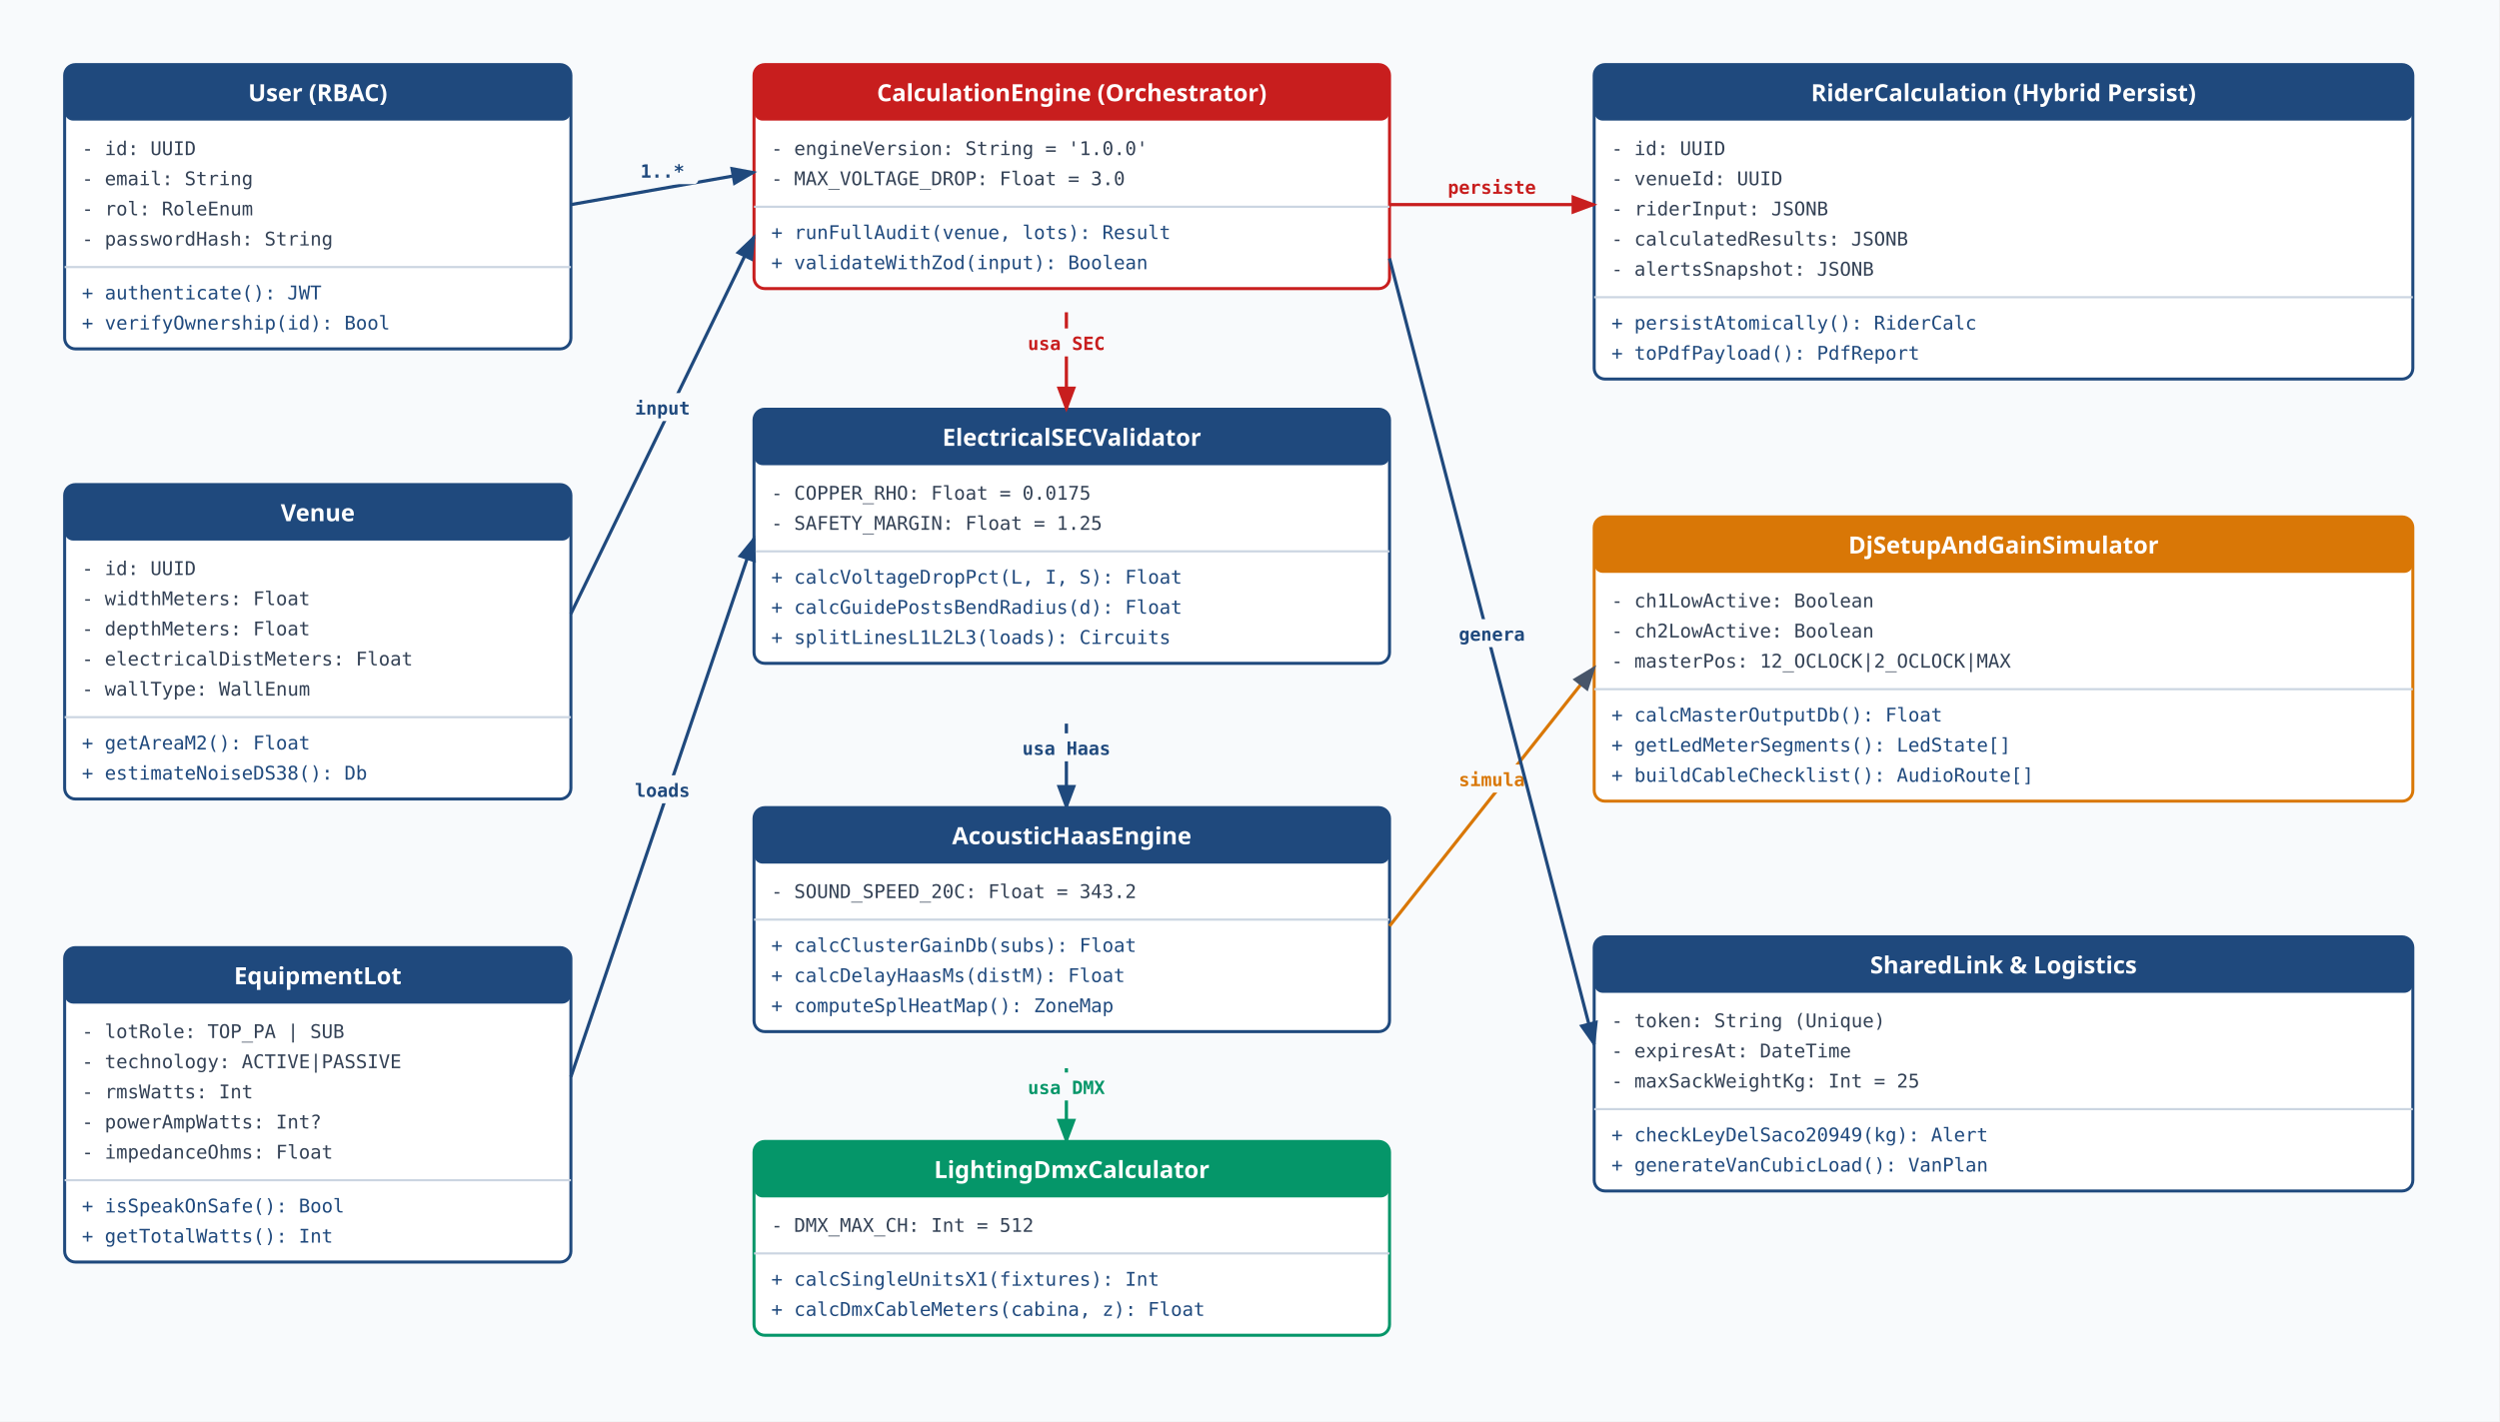
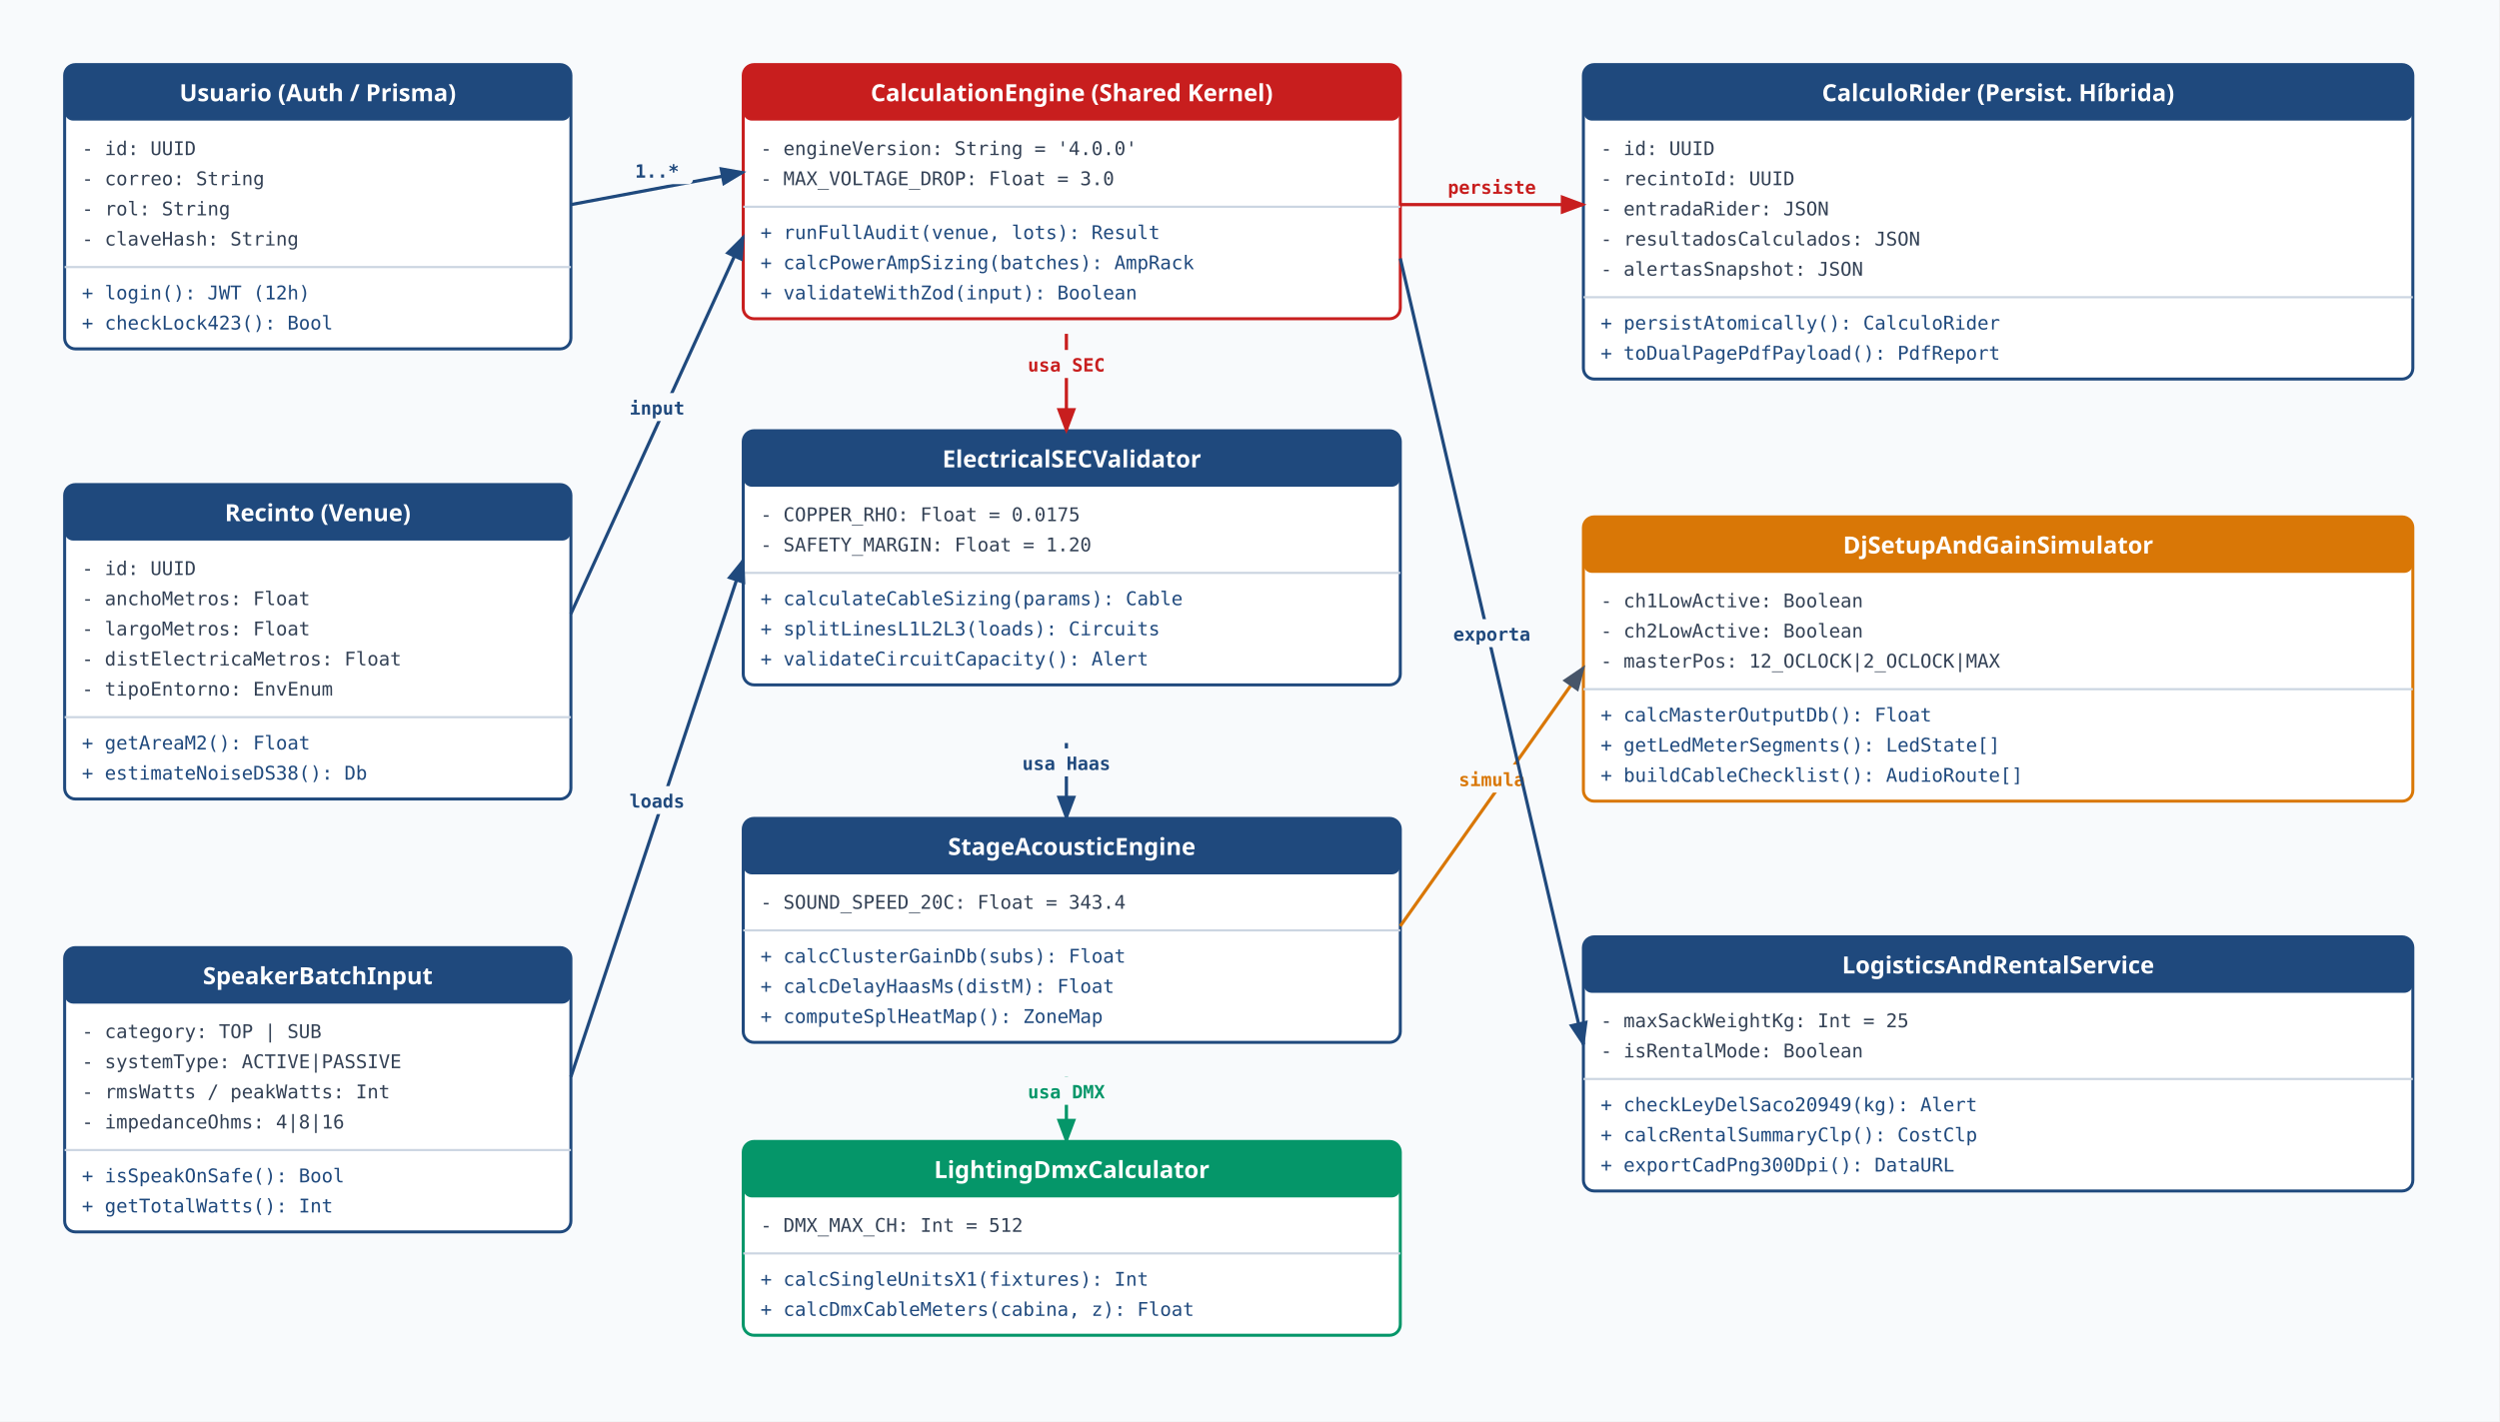
<svg xmlns="http://www.w3.org/2000/svg" viewBox="0 0 1160 660">
  <defs>
    <marker id="arr" markerWidth="8" markerHeight="6" refX="7" refY="3" orient="auto">
      <polygon points="0 0, 8 3, 0 6" fill="#475569" />
    </marker>
    <marker id="arr-navy" markerWidth="8" markerHeight="6" refX="7" refY="3" orient="auto">
      <polygon points="0 0, 8 3, 0 6" fill="#1F497D" />
    </marker>
    <marker id="arr-red" markerWidth="8" markerHeight="6" refX="7" refY="3" orient="auto">
      <polygon points="0 0, 8 3, 0 6" fill="#c81e1e" />
    </marker>
    <marker id="arr-green" markerWidth="8" markerHeight="6" refX="7" refY="3" orient="auto">
      <polygon points="0 0, 8 3, 0 6" fill="#059669" />
    </marker>
    <marker id="hollow-tri" markerWidth="10" markerHeight="8" refX="9" refY="4" orient="auto">
      <polygon points="0 0, 10 4, 0 8" fill="#ffffff" stroke="#1F497D" stroke-width="1.2" />
    </marker>
  </defs>
  <rect width="100%" height="100%" fill="#f8fafc" />
  <rect x="30" y="30" width="235" height="132" rx="5" fill="#ffffff" stroke="#1F497D" stroke-width="1.4" />
  <rect x="30" y="30" width="235" height="26" rx="4" fill="#1F497D" />
-   <text x="147.5" y="47" fill="#ffffff" font-size="11" font-weight="700" font-family="Segoe UI, sans-serif" text-anchor="middle">User (RBAC)</text>
+   <text x="147.5" y="47" fill="#ffffff" font-size="11" font-weight="700" font-family="Segoe UI, sans-serif" text-anchor="middle">Usuario (Auth / Prisma)</text>
  <text x="38" y="72" fill="#334155" font-size="8.8" font-family="Consolas, monospace">- id: UUID</text>
-   <text x="38" y="86" fill="#334155" font-size="8.8" font-family="Consolas, monospace">- email: String</text>
-   <text x="38" y="100" fill="#334155" font-size="8.8" font-family="Consolas, monospace">- rol: RoleEnum</text>
-   <text x="38" y="114" fill="#334155" font-size="8.8" font-family="Consolas, monospace">- passwordHash: String</text>
+   <text x="38" y="86" fill="#334155" font-size="8.8" font-family="Consolas, monospace">- correo: String</text>
+   <text x="38" y="100" fill="#334155" font-size="8.8" font-family="Consolas, monospace">- rol: String</text>
+   <text x="38" y="114" fill="#334155" font-size="8.8" font-family="Consolas, monospace">- claveHash: String</text>
  <line x1="30" y1="124" x2="265" y2="124" stroke="#cbd5e1" stroke-width="1" />
-   <text x="38" y="139" fill="#1F497D" font-size="8.8" font-family="Consolas, monospace">+ authenticate(): JWT</text>
-   <text x="38" y="153" fill="#1F497D" font-size="8.8" font-family="Consolas, monospace">+ verifyOwnership(id): Bool</text>
+   <text x="38" y="139" fill="#1F497D" font-size="8.8" font-family="Consolas, monospace">+ login(): JWT (12h)</text>
+   <text x="38" y="153" fill="#1F497D" font-size="8.8" font-family="Consolas, monospace">+ checkLock423(): Bool</text>
  <rect x="30" y="225" width="235" height="146" rx="5" fill="#ffffff" stroke="#1F497D" stroke-width="1.4" />
  <rect x="30" y="225" width="235" height="26" rx="4" fill="#1F497D" />
-   <text x="147.5" y="242" fill="#ffffff" font-size="11" font-weight="700" font-family="Segoe UI, sans-serif" text-anchor="middle">Venue</text>
+   <text x="147.5" y="242" fill="#ffffff" font-size="11" font-weight="700" font-family="Segoe UI, sans-serif" text-anchor="middle">Recinto (Venue)</text>
  <text x="38" y="267" fill="#334155" font-size="8.8" font-family="Consolas, monospace">- id: UUID</text>
-   <text x="38" y="281" fill="#334155" font-size="8.8" font-family="Consolas, monospace">- widthMeters: Float</text>
-   <text x="38" y="295" fill="#334155" font-size="8.8" font-family="Consolas, monospace">- depthMeters: Float</text>
-   <text x="38" y="309" fill="#334155" font-size="8.8" font-family="Consolas, monospace">- electricalDistMeters: Float</text>
-   <text x="38" y="323" fill="#334155" font-size="8.8" font-family="Consolas, monospace">- wallType: WallEnum</text>
+   <text x="38" y="281" fill="#334155" font-size="8.8" font-family="Consolas, monospace">- anchoMetros: Float</text>
+   <text x="38" y="295" fill="#334155" font-size="8.8" font-family="Consolas, monospace">- largoMetros: Float</text>
+   <text x="38" y="309" fill="#334155" font-size="8.8" font-family="Consolas, monospace">- distElectricaMetros: Float</text>
+   <text x="38" y="323" fill="#334155" font-size="8.8" font-family="Consolas, monospace">- tipoEntorno: EnvEnum</text>
  <line x1="30" y1="333" x2="265" y2="333" stroke="#cbd5e1" stroke-width="1" />
  <text x="38" y="348" fill="#1F497D" font-size="8.8" font-family="Consolas, monospace">+ getAreaM2(): Float</text>
  <text x="38" y="362" fill="#1F497D" font-size="8.8" font-family="Consolas, monospace">+ estimateNoiseDS38(): Db</text>
-   <rect x="30" y="440" width="235" height="146" rx="5" fill="#ffffff" stroke="#1F497D" stroke-width="1.4" />
+   <rect x="30" y="440" width="235" height="132" rx="5" fill="#ffffff" stroke="#1F497D" stroke-width="1.4" />
  <rect x="30" y="440" width="235" height="26" rx="4" fill="#1F497D" />
-   <text x="147.5" y="457" fill="#ffffff" font-size="11" font-weight="700" font-family="Segoe UI, sans-serif" text-anchor="middle">EquipmentLot</text>
-   <text x="38" y="482" fill="#334155" font-size="8.8" font-family="Consolas, monospace">- lotRole: TOP_PA | SUB</text>
-   <text x="38" y="496" fill="#334155" font-size="8.8" font-family="Consolas, monospace">- technology: ACTIVE|PASSIVE</text>
-   <text x="38" y="510" fill="#334155" font-size="8.8" font-family="Consolas, monospace">- rmsWatts: Int</text>
-   <text x="38" y="524" fill="#334155" font-size="8.8" font-family="Consolas, monospace">- powerAmpWatts: Int?</text>
-   <text x="38" y="538" fill="#334155" font-size="8.8" font-family="Consolas, monospace">- impedanceOhms: Float</text>
-   <line x1="30" y1="548" x2="265" y2="548" stroke="#cbd5e1" stroke-width="1" />
-   <text x="38" y="563" fill="#1F497D" font-size="8.8" font-family="Consolas, monospace">+ isSpeakOnSafe(): Bool</text>
-   <text x="38" y="577" fill="#1F497D" font-size="8.8" font-family="Consolas, monospace">+ getTotalWatts(): Int</text>
-   <rect x="350" y="30" width="295" height="104" rx="5" fill="#ffffff" stroke="#c81e1e" stroke-width="1.4" />
-   <rect x="350" y="30" width="295" height="26" rx="4" fill="#c81e1e" />
-   <text x="497.5" y="47" fill="#ffffff" font-size="11" font-weight="700" font-family="Segoe UI, sans-serif" text-anchor="middle">CalculationEngine (Orchestrator)</text>
-   <text x="358" y="72" fill="#334155" font-size="8.8" font-family="Consolas, monospace">- engineVersion: String = '1.0.0'</text>
-   <text x="358" y="86" fill="#334155" font-size="8.8" font-family="Consolas, monospace">- MAX_VOLTAGE_DROP: Float = 3.0</text>
-   <line x1="350" y1="96" x2="645" y2="96" stroke="#cbd5e1" stroke-width="1" />
-   <text x="358" y="111" fill="#1F497D" font-size="8.8" font-family="Consolas, monospace">+ runFullAudit(venue, lots): Result</text>
-   <text x="358" y="125" fill="#1F497D" font-size="8.8" font-family="Consolas, monospace">+ validateWithZod(input): Boolean</text>
-   <rect x="350" y="190" width="295" height="118" rx="5" fill="#ffffff" stroke="#1F497D" stroke-width="1.4" />
-   <rect x="350" y="190" width="295" height="26" rx="4" fill="#1F497D" />
-   <text x="497.5" y="207" fill="#ffffff" font-size="11" font-weight="700" font-family="Segoe UI, sans-serif" text-anchor="middle">ElectricalSECValidator</text>
-   <text x="358" y="232" fill="#334155" font-size="8.8" font-family="Consolas, monospace">- COPPER_RHO: Float = 0.0175</text>
-   <text x="358" y="246" fill="#334155" font-size="8.8" font-family="Consolas, monospace">- SAFETY_MARGIN: Float = 1.25</text>
-   <line x1="350" y1="256" x2="645" y2="256" stroke="#cbd5e1" stroke-width="1" />
-   <text x="358" y="271" fill="#1F497D" font-size="8.8" font-family="Consolas, monospace">+ calcVoltageDropPct(L, I, S): Float</text>
-   <text x="358" y="285" fill="#1F497D" font-size="8.8" font-family="Consolas, monospace">+ calcGuidePostsBendRadius(d): Float</text>
-   <text x="358" y="299" fill="#1F497D" font-size="8.8" font-family="Consolas, monospace">+ splitLinesL1L2L3(loads): Circuits</text>
-   <rect x="350" y="375" width="295" height="104" rx="5" fill="#ffffff" stroke="#1F497D" stroke-width="1.4" />
-   <rect x="350" y="375" width="295" height="26" rx="4" fill="#1F497D" />
-   <text x="497.5" y="392" fill="#ffffff" font-size="11" font-weight="700" font-family="Segoe UI, sans-serif" text-anchor="middle">AcousticHaasEngine</text>
-   <text x="358" y="417" fill="#334155" font-size="8.8" font-family="Consolas, monospace">- SOUND_SPEED_20C: Float = 343.2</text>
-   <line x1="350" y1="427" x2="645" y2="427" stroke="#cbd5e1" stroke-width="1" />
-   <text x="358" y="442" fill="#1F497D" font-size="8.8" font-family="Consolas, monospace">+ calcClusterGainDb(subs): Float</text>
-   <text x="358" y="456" fill="#1F497D" font-size="8.8" font-family="Consolas, monospace">+ calcDelayHaasMs(distM): Float</text>
-   <text x="358" y="470" fill="#1F497D" font-size="8.8" font-family="Consolas, monospace">+ computeSplHeatMap(): ZoneMap</text>
-   <rect x="350" y="530" width="295" height="90" rx="5" fill="#ffffff" stroke="#059669" stroke-width="1.4" />
-   <rect x="350" y="530" width="295" height="26" rx="4" fill="#059669" />
+   <text x="147.5" y="457" fill="#ffffff" font-size="11" font-weight="700" font-family="Segoe UI, sans-serif" text-anchor="middle">SpeakerBatchInput</text>
+   <text x="38" y="482" fill="#334155" font-size="8.8" font-family="Consolas, monospace">- category: TOP | SUB</text>
+   <text x="38" y="496" fill="#334155" font-size="8.8" font-family="Consolas, monospace">- systemType: ACTIVE|PASSIVE</text>
+   <text x="38" y="510" fill="#334155" font-size="8.8" font-family="Consolas, monospace">- rmsWatts / peakWatts: Int</text>
+   <text x="38" y="524" fill="#334155" font-size="8.8" font-family="Consolas, monospace">- impedanceOhms: 4|8|16</text>
+   <line x1="30" y1="534" x2="265" y2="534" stroke="#cbd5e1" stroke-width="1" />
+   <text x="38" y="549" fill="#1F497D" font-size="8.8" font-family="Consolas, monospace">+ isSpeakOnSafe(): Bool</text>
+   <text x="38" y="563" fill="#1F497D" font-size="8.8" font-family="Consolas, monospace">+ getTotalWatts(): Int</text>
+   <rect x="345" y="30" width="305" height="118" rx="5" fill="#ffffff" stroke="#c81e1e" stroke-width="1.4" />
+   <rect x="345" y="30" width="305" height="26" rx="4" fill="#c81e1e" />
+   <text x="497.5" y="47" fill="#ffffff" font-size="11" font-weight="700" font-family="Segoe UI, sans-serif" text-anchor="middle">CalculationEngine (Shared Kernel)</text>
+   <text x="353" y="72" fill="#334155" font-size="8.8" font-family="Consolas, monospace">- engineVersion: String = '4.0.0'</text>
+   <text x="353" y="86" fill="#334155" font-size="8.8" font-family="Consolas, monospace">- MAX_VOLTAGE_DROP: Float = 3.0</text>
+   <line x1="345" y1="96" x2="650" y2="96" stroke="#cbd5e1" stroke-width="1" />
+   <text x="353" y="111" fill="#1F497D" font-size="8.8" font-family="Consolas, monospace">+ runFullAudit(venue, lots): Result</text>
+   <text x="353" y="125" fill="#1F497D" font-size="8.8" font-family="Consolas, monospace">+ calcPowerAmpSizing(batches): AmpRack</text>
+   <text x="353" y="139" fill="#1F497D" font-size="8.8" font-family="Consolas, monospace">+ validateWithZod(input): Boolean</text>
+   <rect x="345" y="200" width="305" height="118" rx="5" fill="#ffffff" stroke="#1F497D" stroke-width="1.4" />
+   <rect x="345" y="200" width="305" height="26" rx="4" fill="#1F497D" />
+   <text x="497.5" y="217" fill="#ffffff" font-size="11" font-weight="700" font-family="Segoe UI, sans-serif" text-anchor="middle">ElectricalSECValidator</text>
+   <text x="353" y="242" fill="#334155" font-size="8.8" font-family="Consolas, monospace">- COPPER_RHO: Float = 0.0175</text>
+   <text x="353" y="256" fill="#334155" font-size="8.8" font-family="Consolas, monospace">- SAFETY_MARGIN: Float = 1.20</text>
+   <line x1="345" y1="266" x2="650" y2="266" stroke="#cbd5e1" stroke-width="1" />
+   <text x="353" y="281" fill="#1F497D" font-size="8.8" font-family="Consolas, monospace">+ calculateCableSizing(params): Cable</text>
+   <text x="353" y="295" fill="#1F497D" font-size="8.8" font-family="Consolas, monospace">+ splitLinesL1L2L3(loads): Circuits</text>
+   <text x="353" y="309" fill="#1F497D" font-size="8.8" font-family="Consolas, monospace">+ validateCircuitCapacity(): Alert</text>
+   <rect x="345" y="380" width="305" height="104" rx="5" fill="#ffffff" stroke="#1F497D" stroke-width="1.4" />
+   <rect x="345" y="380" width="305" height="26" rx="4" fill="#1F497D" />
+   <text x="497.5" y="397" fill="#ffffff" font-size="11" font-weight="700" font-family="Segoe UI, sans-serif" text-anchor="middle">StageAcousticEngine</text>
+   <text x="353" y="422" fill="#334155" font-size="8.8" font-family="Consolas, monospace">- SOUND_SPEED_20C: Float = 343.4</text>
+   <line x1="345" y1="432" x2="650" y2="432" stroke="#cbd5e1" stroke-width="1" />
+   <text x="353" y="447" fill="#1F497D" font-size="8.8" font-family="Consolas, monospace">+ calcClusterGainDb(subs): Float</text>
+   <text x="353" y="461" fill="#1F497D" font-size="8.8" font-family="Consolas, monospace">+ calcDelayHaasMs(distM): Float</text>
+   <text x="353" y="475" fill="#1F497D" font-size="8.8" font-family="Consolas, monospace">+ computeSplHeatMap(): ZoneMap</text>
+   <rect x="345" y="530" width="305" height="90" rx="5" fill="#ffffff" stroke="#059669" stroke-width="1.4" />
+   <rect x="345" y="530" width="305" height="26" rx="4" fill="#059669" />
  <text x="497.5" y="547" fill="#ffffff" font-size="11" font-weight="700" font-family="Segoe UI, sans-serif" text-anchor="middle">LightingDmxCalculator</text>
-   <text x="358" y="572" fill="#334155" font-size="8.8" font-family="Consolas, monospace">- DMX_MAX_CH: Int = 512</text>
-   <line x1="350" y1="582" x2="645" y2="582" stroke="#cbd5e1" stroke-width="1" />
-   <text x="358" y="597" fill="#1F497D" font-size="8.8" font-family="Consolas, monospace">+ calcSingleUnitsX1(fixtures): Int</text>
-   <text x="358" y="611" fill="#1F497D" font-size="8.8" font-family="Consolas, monospace">+ calcDmxCableMeters(cabina, z): Float</text>
-   <rect x="740" y="30" width="380" height="146" rx="5" fill="#ffffff" stroke="#1F497D" stroke-width="1.4" />
-   <rect x="740" y="30" width="380" height="26" rx="4" fill="#1F497D" />
-   <text x="930.0" y="47" fill="#ffffff" font-size="11" font-weight="700" font-family="Segoe UI, sans-serif" text-anchor="middle">RiderCalculation (Hybrid Persist)</text>
-   <text x="748" y="72" fill="#334155" font-size="8.8" font-family="Consolas, monospace">- id: UUID</text>
-   <text x="748" y="86" fill="#334155" font-size="8.8" font-family="Consolas, monospace">- venueId: UUID</text>
-   <text x="748" y="100" fill="#334155" font-size="8.8" font-family="Consolas, monospace">- riderInput: JSONB</text>
-   <text x="748" y="114" fill="#334155" font-size="8.8" font-family="Consolas, monospace">- calculatedResults: JSONB</text>
-   <text x="748" y="128" fill="#334155" font-size="8.8" font-family="Consolas, monospace">- alertsSnapshot: JSONB</text>
-   <line x1="740" y1="138" x2="1120" y2="138" stroke="#cbd5e1" stroke-width="1" />
-   <text x="748" y="153" fill="#1F497D" font-size="8.8" font-family="Consolas, monospace">+ persistAtomically(): RiderCalc</text>
-   <text x="748" y="167" fill="#1F497D" font-size="8.8" font-family="Consolas, monospace">+ toPdfPayload(): PdfReport</text>
-   <rect x="740" y="240" width="380" height="132" rx="5" fill="#ffffff" stroke="#d97706" stroke-width="1.4" />
-   <rect x="740" y="240" width="380" height="26" rx="4" fill="#d97706" />
-   <text x="930.0" y="257" fill="#ffffff" font-size="11" font-weight="700" font-family="Segoe UI, sans-serif" text-anchor="middle">DjSetupAndGainSimulator</text>
-   <text x="748" y="282" fill="#334155" font-size="8.8" font-family="Consolas, monospace">- ch1LowActive: Boolean</text>
-   <text x="748" y="296" fill="#334155" font-size="8.8" font-family="Consolas, monospace">- ch2LowActive: Boolean</text>
-   <text x="748" y="310" fill="#334155" font-size="8.8" font-family="Consolas, monospace">- masterPos: 12_OCLOCK|2_OCLOCK|MAX</text>
-   <line x1="740" y1="320" x2="1120" y2="320" stroke="#cbd5e1" stroke-width="1" />
-   <text x="748" y="335" fill="#1F497D" font-size="8.8" font-family="Consolas, monospace">+ calcMasterOutputDb(): Float</text>
-   <text x="748" y="349" fill="#1F497D" font-size="8.8" font-family="Consolas, monospace">+ getLedMeterSegments(): LedState[]</text>
-   <text x="748" y="363" fill="#1F497D" font-size="8.8" font-family="Consolas, monospace">+ buildCableChecklist(): AudioRoute[]</text>
-   <rect x="740" y="435" width="380" height="118" rx="5" fill="#ffffff" stroke="#1F497D" stroke-width="1.4" />
-   <rect x="740" y="435" width="380" height="26" rx="4" fill="#1F497D" />
-   <text x="930.0" y="452" fill="#ffffff" font-size="11" font-weight="700" font-family="Segoe UI, sans-serif" text-anchor="middle">SharedLink &amp; Logistics</text>
-   <text x="748" y="477" fill="#334155" font-size="8.8" font-family="Consolas, monospace">- token: String (Unique)</text>
-   <text x="748" y="491" fill="#334155" font-size="8.8" font-family="Consolas, monospace">- expiresAt: DateTime</text>
-   <text x="748" y="505" fill="#334155" font-size="8.8" font-family="Consolas, monospace">- maxSackWeightKg: Int = 25</text>
-   <line x1="740" y1="515" x2="1120" y2="515" stroke="#cbd5e1" stroke-width="1" />
-   <text x="748" y="530" fill="#1F497D" font-size="8.8" font-family="Consolas, monospace">+ checkLeyDelSaco20949(kg): Alert</text>
-   <text x="748" y="544" fill="#1F497D" font-size="8.8" font-family="Consolas, monospace">+ generateVanCubicLoad(): VanPlan</text>
-   <line x1="265" y1="95" x2="350" y2="80" stroke="#1F497D" stroke-width="1.5" marker-end="url(#arr-navy)" />
-   <rect x="290.9" y="72.5" width="33.2" height="13" rx="2" fill="#f8fafc" />
-   <text x="307.5" y="82.5" fill="#1F497D" font-size="8.5" font-weight="700" font-family="Consolas, monospace" text-anchor="middle">1..*</text>
-   <line x1="265" y1="285" x2="350" y2="110" stroke="#1F497D" stroke-width="1.5" marker-end="url(#arr-navy)" />
-   <rect x="288.0" y="182.5" width="39.0" height="13" rx="2" fill="#f8fafc" />
-   <text x="307.5" y="192.5" fill="#1F497D" font-size="8.5" font-weight="700" font-family="Consolas, monospace" text-anchor="middle">input</text>
-   <line x1="265" y1="500" x2="350" y2="250" stroke="#1F497D" stroke-width="1.5" marker-end="url(#arr-navy)" />
-   <rect x="288.0" y="360.0" width="39.0" height="13" rx="2" fill="#f8fafc" />
-   <text x="307.5" y="370.0" fill="#1F497D" font-size="8.5" font-weight="700" font-family="Consolas, monospace" text-anchor="middle">loads</text>
-   <line x1="645" y1="95" x2="740" y2="95" stroke="#c81e1e" stroke-width="1.5" marker-end="url(#arr-red)" />
+   <text x="353" y="572" fill="#334155" font-size="8.8" font-family="Consolas, monospace">- DMX_MAX_CH: Int = 512</text>
+   <line x1="345" y1="582" x2="650" y2="582" stroke="#cbd5e1" stroke-width="1" />
+   <text x="353" y="597" fill="#1F497D" font-size="8.8" font-family="Consolas, monospace">+ calcSingleUnitsX1(fixtures): Int</text>
+   <text x="353" y="611" fill="#1F497D" font-size="8.8" font-family="Consolas, monospace">+ calcDmxCableMeters(cabina, z): Float</text>
+   <rect x="735" y="30" width="385" height="146" rx="5" fill="#ffffff" stroke="#1F497D" stroke-width="1.4" />
+   <rect x="735" y="30" width="385" height="26" rx="4" fill="#1F497D" />
+   <text x="927.5" y="47" fill="#ffffff" font-size="11" font-weight="700" font-family="Segoe UI, sans-serif" text-anchor="middle">CalculoRider (Persist. Híbrida)</text>
+   <text x="743" y="72" fill="#334155" font-size="8.8" font-family="Consolas, monospace">- id: UUID</text>
+   <text x="743" y="86" fill="#334155" font-size="8.8" font-family="Consolas, monospace">- recintoId: UUID</text>
+   <text x="743" y="100" fill="#334155" font-size="8.8" font-family="Consolas, monospace">- entradaRider: JSON</text>
+   <text x="743" y="114" fill="#334155" font-size="8.8" font-family="Consolas, monospace">- resultadosCalculados: JSON</text>
+   <text x="743" y="128" fill="#334155" font-size="8.8" font-family="Consolas, monospace">- alertasSnapshot: JSON</text>
+   <line x1="735" y1="138" x2="1120" y2="138" stroke="#cbd5e1" stroke-width="1" />
+   <text x="743" y="153" fill="#1F497D" font-size="8.8" font-family="Consolas, monospace">+ persistAtomically(): CalculoRider</text>
+   <text x="743" y="167" fill="#1F497D" font-size="8.8" font-family="Consolas, monospace">+ toDualPagePdfPayload(): PdfReport</text>
+   <rect x="735" y="240" width="385" height="132" rx="5" fill="#ffffff" stroke="#d97706" stroke-width="1.4" />
+   <rect x="735" y="240" width="385" height="26" rx="4" fill="#d97706" />
+   <text x="927.5" y="257" fill="#ffffff" font-size="11" font-weight="700" font-family="Segoe UI, sans-serif" text-anchor="middle">DjSetupAndGainSimulator</text>
+   <text x="743" y="282" fill="#334155" font-size="8.8" font-family="Consolas, monospace">- ch1LowActive: Boolean</text>
+   <text x="743" y="296" fill="#334155" font-size="8.8" font-family="Consolas, monospace">- ch2LowActive: Boolean</text>
+   <text x="743" y="310" fill="#334155" font-size="8.8" font-family="Consolas, monospace">- masterPos: 12_OCLOCK|2_OCLOCK|MAX</text>
+   <line x1="735" y1="320" x2="1120" y2="320" stroke="#cbd5e1" stroke-width="1" />
+   <text x="743" y="335" fill="#1F497D" font-size="8.8" font-family="Consolas, monospace">+ calcMasterOutputDb(): Float</text>
+   <text x="743" y="349" fill="#1F497D" font-size="8.8" font-family="Consolas, monospace">+ getLedMeterSegments(): LedState[]</text>
+   <text x="743" y="363" fill="#1F497D" font-size="8.8" font-family="Consolas, monospace">+ buildCableChecklist(): AudioRoute[]</text>
+   <rect x="735" y="435" width="385" height="118" rx="5" fill="#ffffff" stroke="#1F497D" stroke-width="1.4" />
+   <rect x="735" y="435" width="385" height="26" rx="4" fill="#1F497D" />
+   <text x="927.5" y="452" fill="#ffffff" font-size="11" font-weight="700" font-family="Segoe UI, sans-serif" text-anchor="middle">LogisticsAndRentalService</text>
+   <text x="743" y="477" fill="#334155" font-size="8.8" font-family="Consolas, monospace">- maxSackWeightKg: Int = 25</text>
+   <text x="743" y="491" fill="#334155" font-size="8.8" font-family="Consolas, monospace">- isRentalMode: Boolean</text>
+   <line x1="735" y1="501" x2="1120" y2="501" stroke="#cbd5e1" stroke-width="1" />
+   <text x="743" y="516" fill="#1F497D" font-size="8.8" font-family="Consolas, monospace">+ checkLeyDelSaco20949(kg): Alert</text>
+   <text x="743" y="530" fill="#1F497D" font-size="8.8" font-family="Consolas, monospace">+ calcRentalSummaryClp(): CostClp</text>
+   <text x="743" y="544" fill="#1F497D" font-size="8.8" font-family="Consolas, monospace">+ exportCadPng300Dpi(): DataURL</text>
+   <line x1="265" y1="95" x2="345" y2="80" stroke="#1F497D" stroke-width="1.5" marker-end="url(#arr-navy)" />
+   <rect x="288.4" y="72.5" width="33.2" height="13" rx="2" fill="#f8fafc" />
+   <text x="305.0" y="82.5" fill="#1F497D" font-size="8.5" font-weight="700" font-family="Consolas, monospace" text-anchor="middle">1..*</text>
+   <line x1="265" y1="285" x2="345" y2="110" stroke="#1F497D" stroke-width="1.5" marker-end="url(#arr-navy)" />
+   <rect x="285.5" y="182.5" width="39.0" height="13" rx="2" fill="#f8fafc" />
+   <text x="305.0" y="192.5" fill="#1F497D" font-size="8.5" font-weight="700" font-family="Consolas, monospace" text-anchor="middle">input</text>
+   <line x1="265" y1="500" x2="345" y2="260" stroke="#1F497D" stroke-width="1.5" marker-end="url(#arr-navy)" />
+   <rect x="285.5" y="365.0" width="39.0" height="13" rx="2" fill="#f8fafc" />
+   <text x="305.0" y="375.0" fill="#1F497D" font-size="8.5" font-weight="700" font-family="Consolas, monospace" text-anchor="middle">loads</text>
+   <line x1="650" y1="95" x2="735" y2="95" stroke="#c81e1e" stroke-width="1.5" marker-end="url(#arr-red)" />
  <rect x="664.3" y="80.0" width="56.4" height="13" rx="2" fill="#f8fafc" />
  <text x="692.5" y="90.0" fill="#c81e1e" font-size="8.5" font-weight="700" font-family="Consolas, monospace" text-anchor="middle">persiste</text>
-   <line x1="495" y1="145" x2="495" y2="190" stroke="#c81e1e" stroke-width="1.5" marker-end="url(#arr-red)" />
-   <rect x="469.7" y="152.5" width="50.6" height="13" rx="2" fill="#f8fafc" />
-   <text x="495.0" y="162.5" fill="#c81e1e" font-size="8.5" font-weight="700" font-family="Consolas, monospace" text-anchor="middle">usa SEC</text>
-   <line x1="495" y1="336" x2="495" y2="375" stroke="#1F497D" stroke-width="1.5" marker-end="url(#arr-navy)" />
-   <rect x="466.8" y="340.5" width="56.4" height="13" rx="2" fill="#f8fafc" />
-   <text x="495.0" y="350.5" fill="#1F497D" font-size="8.5" font-weight="700" font-family="Consolas, monospace" text-anchor="middle">usa Haas</text>
-   <line x1="495" y1="496" x2="495" y2="530" stroke="#059669" stroke-width="1.5" marker-end="url(#arr-green)" />
-   <rect x="469.7" y="498.0" width="50.6" height="13" rx="2" fill="#f8fafc" />
-   <text x="495.0" y="508.0" fill="#059669" font-size="8.5" font-weight="700" font-family="Consolas, monospace" text-anchor="middle">usa DMX</text>
-   <line x1="645" y1="430" x2="740" y2="310" stroke="#d97706" stroke-width="1.5" marker-end="url(#arr)" />
+   <line x1="495" y1="155" x2="495" y2="200" stroke="#c81e1e" stroke-width="1.5" marker-end="url(#arr-red)" />
+   <rect x="469.7" y="162.5" width="50.6" height="13" rx="2" fill="#f8fafc" />
+   <text x="495.0" y="172.5" fill="#c81e1e" font-size="8.5" font-weight="700" font-family="Consolas, monospace" text-anchor="middle">usa SEC</text>
+   <line x1="495" y1="345" x2="495" y2="380" stroke="#1F497D" stroke-width="1.5" marker-end="url(#arr-navy)" />
+   <rect x="466.8" y="347.5" width="56.4" height="13" rx="2" fill="#f8fafc" />
+   <text x="495.0" y="357.5" fill="#1F497D" font-size="8.5" font-weight="700" font-family="Consolas, monospace" text-anchor="middle">usa Haas</text>
+   <line x1="495" y1="500" x2="495" y2="530" stroke="#059669" stroke-width="1.5" marker-end="url(#arr-green)" />
+   <rect x="469.7" y="500.0" width="50.6" height="13" rx="2" fill="#f8fafc" />
+   <text x="495.0" y="510.0" fill="#059669" font-size="8.5" font-weight="700" font-family="Consolas, monospace" text-anchor="middle">usa DMX</text>
+   <line x1="650" y1="430" x2="735" y2="310" stroke="#d97706" stroke-width="1.5" marker-end="url(#arr)" />
  <rect x="670.1" y="355.0" width="44.8" height="13" rx="2" fill="#f8fafc" />
  <text x="692.5" y="365.0" fill="#d97706" font-size="8.5" font-weight="700" font-family="Consolas, monospace" text-anchor="middle">simula</text>
-   <line x1="645" y1="120" x2="740" y2="485" stroke="#1F497D" stroke-width="1.5" marker-end="url(#arr-navy)" />
-   <rect x="670.1" y="287.5" width="44.8" height="13" rx="2" fill="#f8fafc" />
-   <text x="692.5" y="297.5" fill="#1F497D" font-size="8.5" font-weight="700" font-family="Consolas, monospace" text-anchor="middle">genera</text>
+   <line x1="650" y1="120" x2="735" y2="485" stroke="#1F497D" stroke-width="1.5" marker-end="url(#arr-navy)" />
+   <rect x="667.2" y="287.5" width="50.6" height="13" rx="2" fill="#f8fafc" />
+   <text x="692.5" y="297.5" fill="#1F497D" font-size="8.5" font-weight="700" font-family="Consolas, monospace" text-anchor="middle">exporta</text>
</svg>
